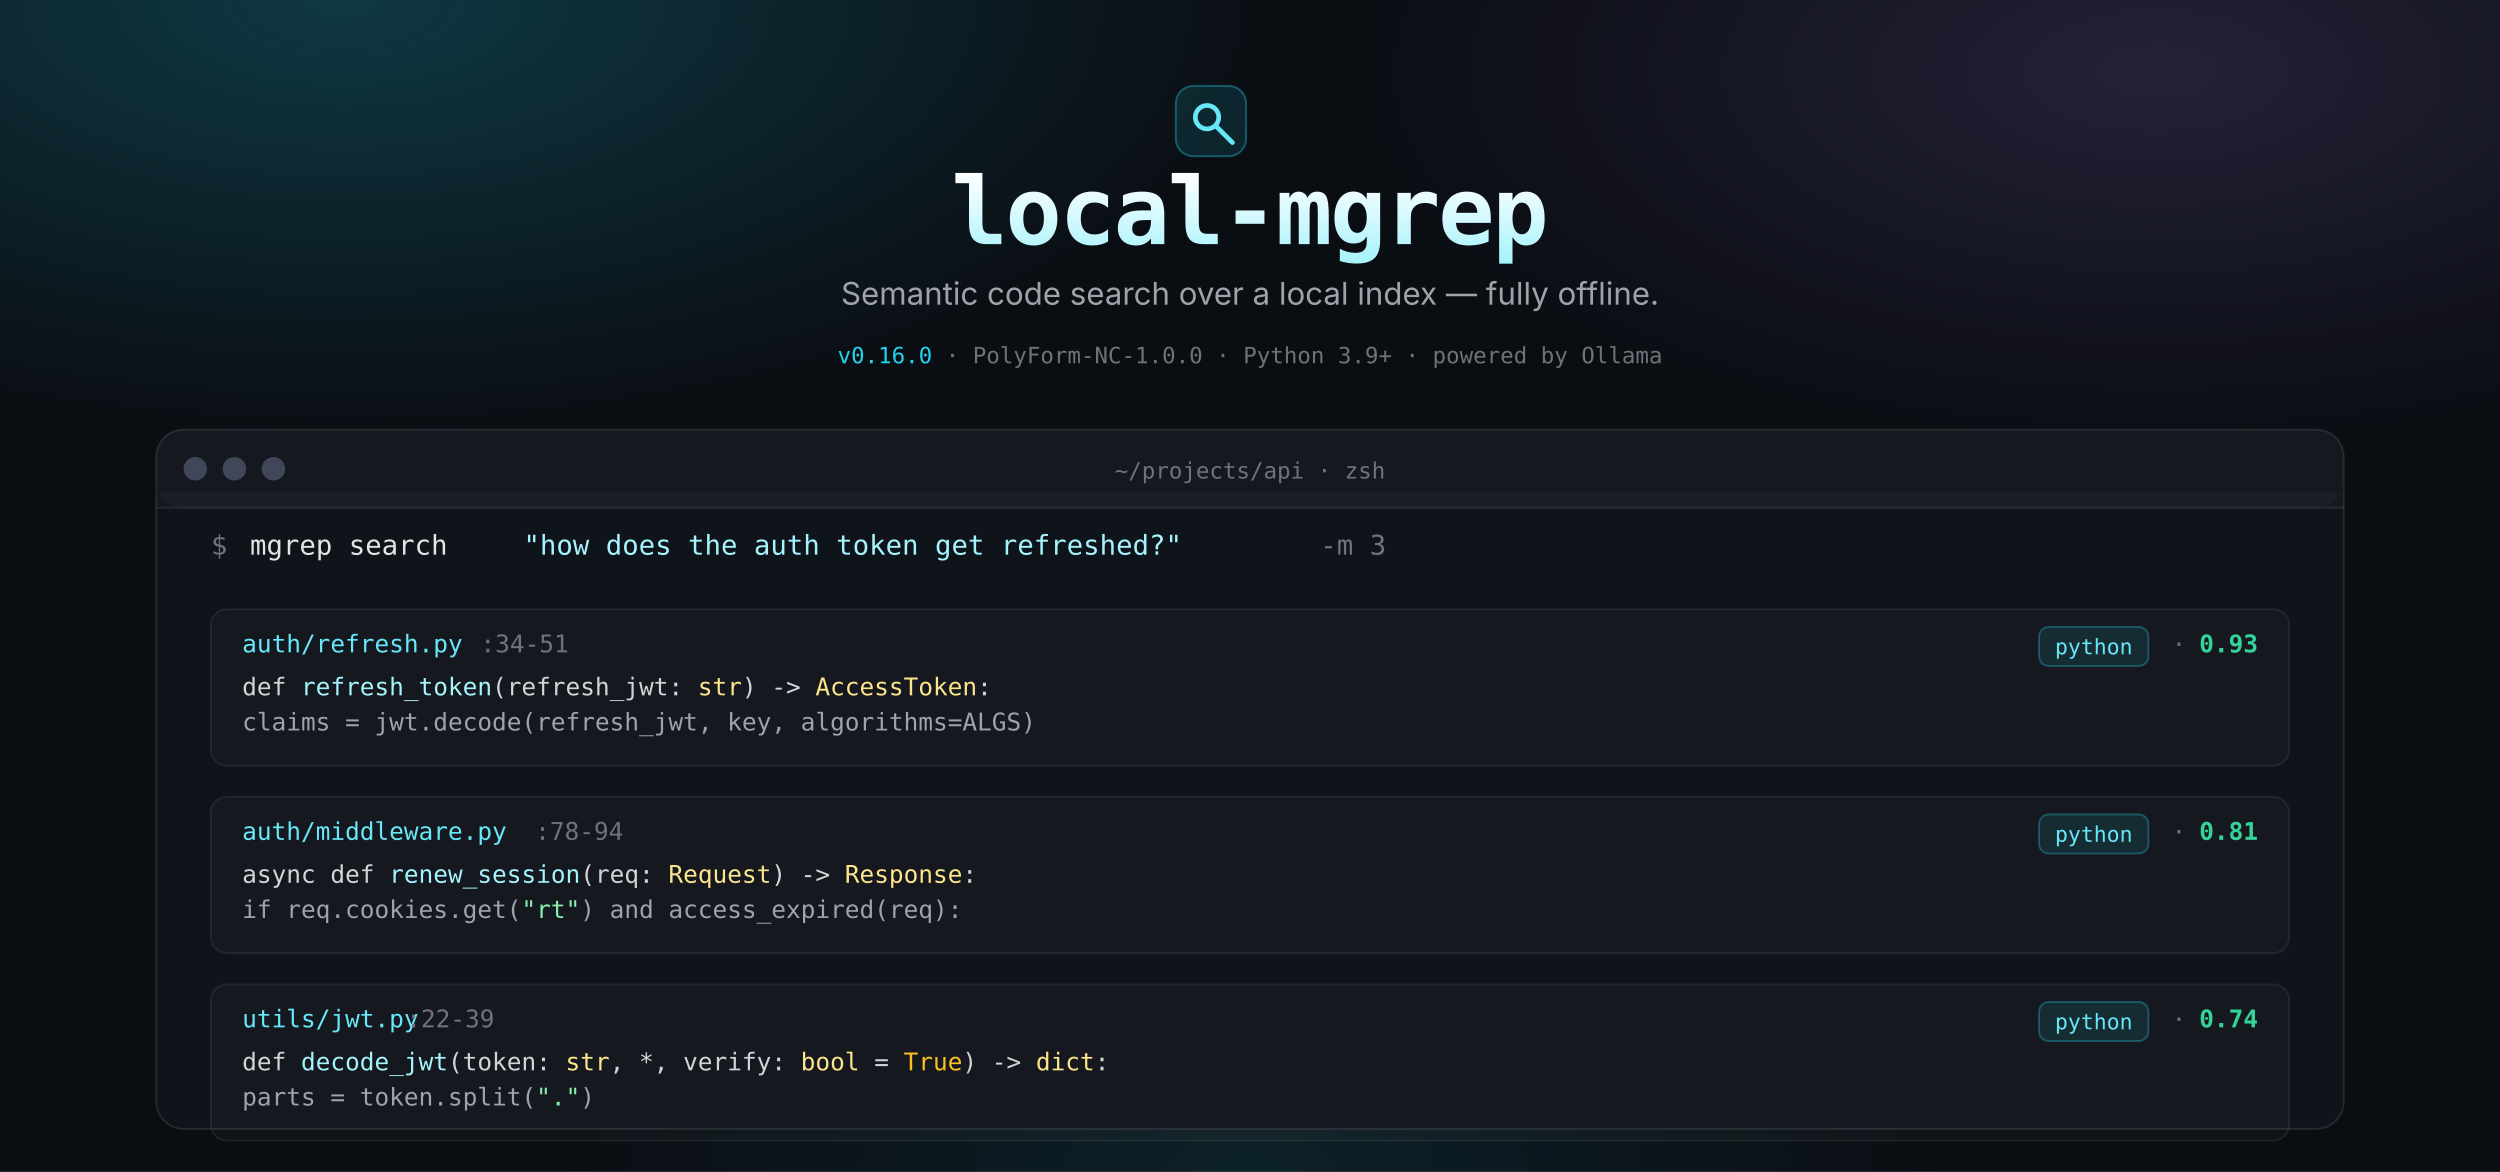
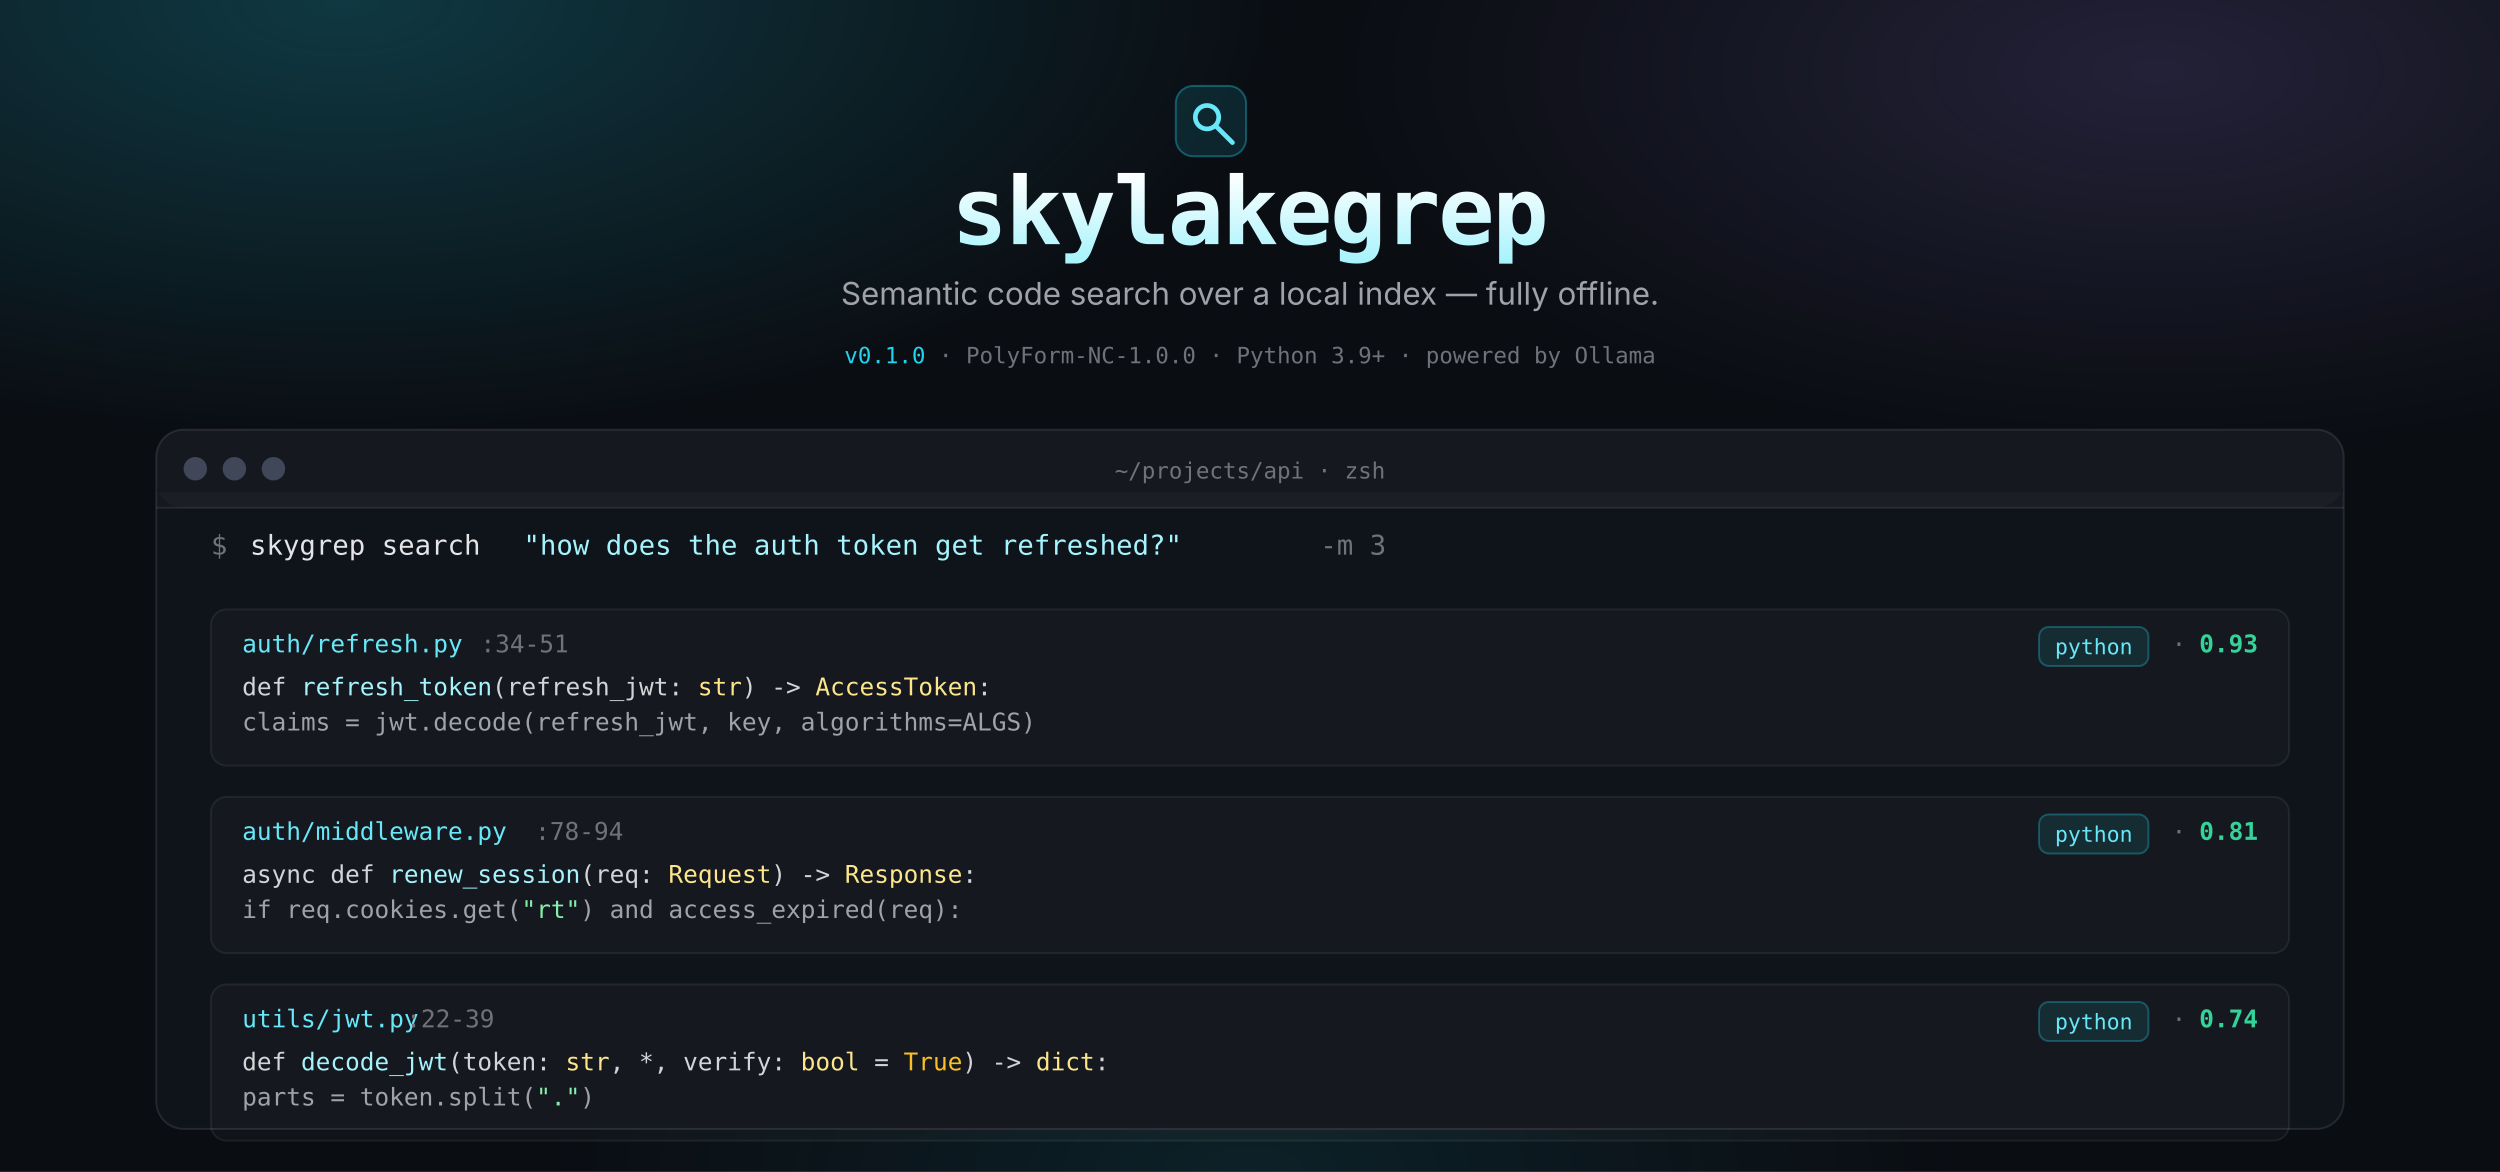
<svg xmlns="http://www.w3.org/2000/svg" viewBox="0 0 1280 600" role="img" aria-labelledby="hero-title hero-desc" font-family="Inter, ui-sans-serif, -apple-system, 'Segoe UI', Roboto, system-ui, sans-serif">
  <defs>
    <radialGradient id="orb-cy" cx="14%" cy="0%" r="58%">
      <stop offset="0%" stop-color="rgba(34,211,238,0.22)" />
      <stop offset="65%" stop-color="rgba(34,211,238,0)" />
    </radialGradient>
    <radialGradient id="orb-vi" cx="86%" cy="6%" r="50%">
      <stop offset="0%" stop-color="rgba(167,139,250,0.16)" />
      <stop offset="65%" stop-color="rgba(167,139,250,0)" />
    </radialGradient>
    <radialGradient id="orb-em" cx="50%" cy="100%" r="40%">
      <stop offset="0%" stop-color="rgba(34,211,238,0.10)" />
      <stop offset="70%" stop-color="rgba(34,211,238,0)" />
    </radialGradient>
    <linearGradient id="brand-grad" x1="0" y1="0" x2="0" y2="1">
      <stop offset="0%" stop-color="#ffffff" />
      <stop offset="100%" stop-color="#a5f3fc" />
    </linearGradient>
  </defs>
  <rect width="1280" height="600" fill="#0a0d12" />
  <rect width="1280" height="600" fill="url(#orb-cy)" />
  <rect width="1280" height="600" fill="url(#orb-vi)" />
  <rect width="1280" height="600" fill="url(#orb-em)" />
  <g transform="translate(602 44)">
    <rect width="36" height="36" rx="9" fill="rgba(34,211,238,0.12)" stroke="rgba(34,211,238,0.35)" />
    <g fill="none" stroke="#67e8f9" stroke-width="2.4" stroke-linecap="round" stroke-linejoin="round" transform="translate(2 2)">
      <circle cx="14" cy="14" r="6" />
      <line x1="19" y1="19" x2="27" y2="27" />
    </g>
  </g>
-   <text x="640" y="125" text-anchor="middle" font-size="48" font-weight="700" fill="url(#brand-grad)" font-family="ui-monospace, 'JetBrains Mono', Menlo, Consolas, monospace" letter-spacing="-0.025em">local-mgrep</text>
+   <text x="640" y="125" text-anchor="middle" font-size="48" font-weight="700" fill="url(#brand-grad)" font-family="ui-monospace, 'JetBrains Mono', Menlo, Consolas, monospace" letter-spacing="-0.025em">skylakegrep</text>
  <text x="640" y="156" text-anchor="middle" font-size="16" fill="#a1a1aa">Semantic code search over a local index — fully offline.</text>
  <g font-size="11.5" font-family="ui-monospace, Menlo, Consolas, monospace" fill="#71717a" text-anchor="middle">
    <text x="640" y="186">
-       <tspan fill="#22d3ee">v0.16.0</tspan>  ·  PolyForm-NC-1.0.0  ·  Python 3.9+  ·  powered by Ollama</text>
+       <tspan fill="#22d3ee">v0.1.0</tspan>  ·  PolyForm-NC-1.0.0  ·  Python 3.9+  ·  powered by Ollama</text>
  </g>
  <g transform="translate(80 220)">
    <rect width="1120" height="358" rx="14" fill="#0f131a" stroke="rgba(255,255,255,0.10)" stroke-width="1" />
    <rect width="1120" height="40" rx="14" fill="rgba(255,255,255,0.025)" />
    <rect y="32" width="1120" height="8" fill="rgba(255,255,255,0.025)" />
    <line x1="0" y1="40" x2="1120" y2="40" stroke="rgba(255,255,255,0.08)" />
    <g transform="translate(20 20)">
      <circle cx="0" cy="0" r="6" fill="#3f4759" />
      <circle cx="20" cy="0" r="6" fill="#3f4759" />
      <circle cx="40" cy="0" r="6" fill="#3f4759" />
    </g>
    <text x="560" y="25" text-anchor="middle" font-size="11.5" fill="#71717a" font-family="ui-monospace, Menlo, Consolas, monospace">~/projects/api · zsh</text>
    <g transform="translate(28 64)" font-family="ui-monospace, Menlo, Consolas, monospace">
      <text font-size="14" fill="#71717a">$</text>
-       <text x="20" font-size="14" fill="#e4e4e7">mgrep search </text>
+       <text x="20" font-size="14" fill="#e4e4e7">skygrep search </text>
      <text x="160" font-size="14" fill="#a5f3fc">"how does the auth token get refreshed?"</text>
      <text x="568" font-size="14" fill="#71717a"> -m 3</text>
      <g transform="translate(0 28)">
        <rect width="1064" height="80" rx="8" fill="rgba(255,255,255,0.025)" stroke="rgba(255,255,255,0.07)" />
        <text x="16" y="22" font-size="12.5" fill="#67e8f9">auth/refresh.py</text>
        <text x="138" y="22" font-size="12.5" fill="#71717a">:34-51</text>
        <rect x="936" y="9" width="56" height="20" rx="5" fill="rgba(34,211,238,0.10)" stroke="rgba(34,211,238,0.30)" />
        <text x="964" y="23" text-anchor="middle" font-size="11" fill="#67e8f9">python</text>
        <text x="1004" y="22" font-size="12" fill="#71717a">·</text>
        <text x="1018" y="22" font-size="12.5" fill="#34d399" font-weight="700">0.93</text>
        <text x="16" y="44" font-size="12.5" fill="#d4d4d8">def <tspan fill="#a5f3fc">refresh_token</tspan>(refresh_jwt: <tspan fill="#fde68a">str</tspan>) -&gt; <tspan fill="#fde68a">AccessToken</tspan>:</text>
        <text x="16" y="62" font-size="12.5" fill="#a1a1aa">    claims = jwt.decode(refresh_jwt, key, algorithms=ALGS)</text>
      </g>
      <g transform="translate(0 124)">
        <rect width="1064" height="80" rx="8" fill="rgba(255,255,255,0.025)" stroke="rgba(255,255,255,0.07)" />
        <text x="16" y="22" font-size="12.5" fill="#67e8f9">auth/middleware.py</text>
        <text x="166" y="22" font-size="12.5" fill="#71717a">:78-94</text>
        <rect x="936" y="9" width="56" height="20" rx="5" fill="rgba(34,211,238,0.10)" stroke="rgba(34,211,238,0.30)" />
        <text x="964" y="23" text-anchor="middle" font-size="11" fill="#67e8f9">python</text>
        <text x="1004" y="22" font-size="12" fill="#71717a">·</text>
        <text x="1018" y="22" font-size="12.5" fill="#34d399" font-weight="700">0.81</text>
        <text x="16" y="44" font-size="12.5" fill="#d4d4d8">async def <tspan fill="#a5f3fc">renew_session</tspan>(req: <tspan fill="#fde68a">Request</tspan>) -&gt; <tspan fill="#fde68a">Response</tspan>:</text>
        <text x="16" y="62" font-size="12.5" fill="#a1a1aa">    if req.cookies.get(<tspan fill="#86efac">"rt"</tspan>) and access_expired(req):</text>
      </g>
      <g transform="translate(0 220)">
        <rect width="1064" height="80" rx="8" fill="rgba(255,255,255,0.025)" stroke="rgba(255,255,255,0.07)" />
        <text x="16" y="22" font-size="12.5" fill="#67e8f9">utils/jwt.py</text>
        <text x="100" y="22" font-size="12.5" fill="#71717a">:22-39</text>
        <rect x="936" y="9" width="56" height="20" rx="5" fill="rgba(34,211,238,0.10)" stroke="rgba(34,211,238,0.30)" />
        <text x="964" y="23" text-anchor="middle" font-size="11" fill="#67e8f9">python</text>
        <text x="1004" y="22" font-size="12" fill="#71717a">·</text>
        <text x="1018" y="22" font-size="12.5" fill="#34d399" font-weight="700">0.74</text>
        <text x="16" y="44" font-size="12.5" fill="#d4d4d8">def <tspan fill="#a5f3fc">decode_jwt</tspan>(token: <tspan fill="#fde68a">str</tspan>, *, verify: <tspan fill="#fde68a">bool</tspan> = <tspan fill="#fbbf24">True</tspan>) -&gt; <tspan fill="#fde68a">dict</tspan>:</text>
        <text x="16" y="62" font-size="12.5" fill="#a1a1aa">    parts = token.split(<tspan fill="#86efac">"."</tspan>)</text>
      </g>
    </g>
  </g>
</svg>
